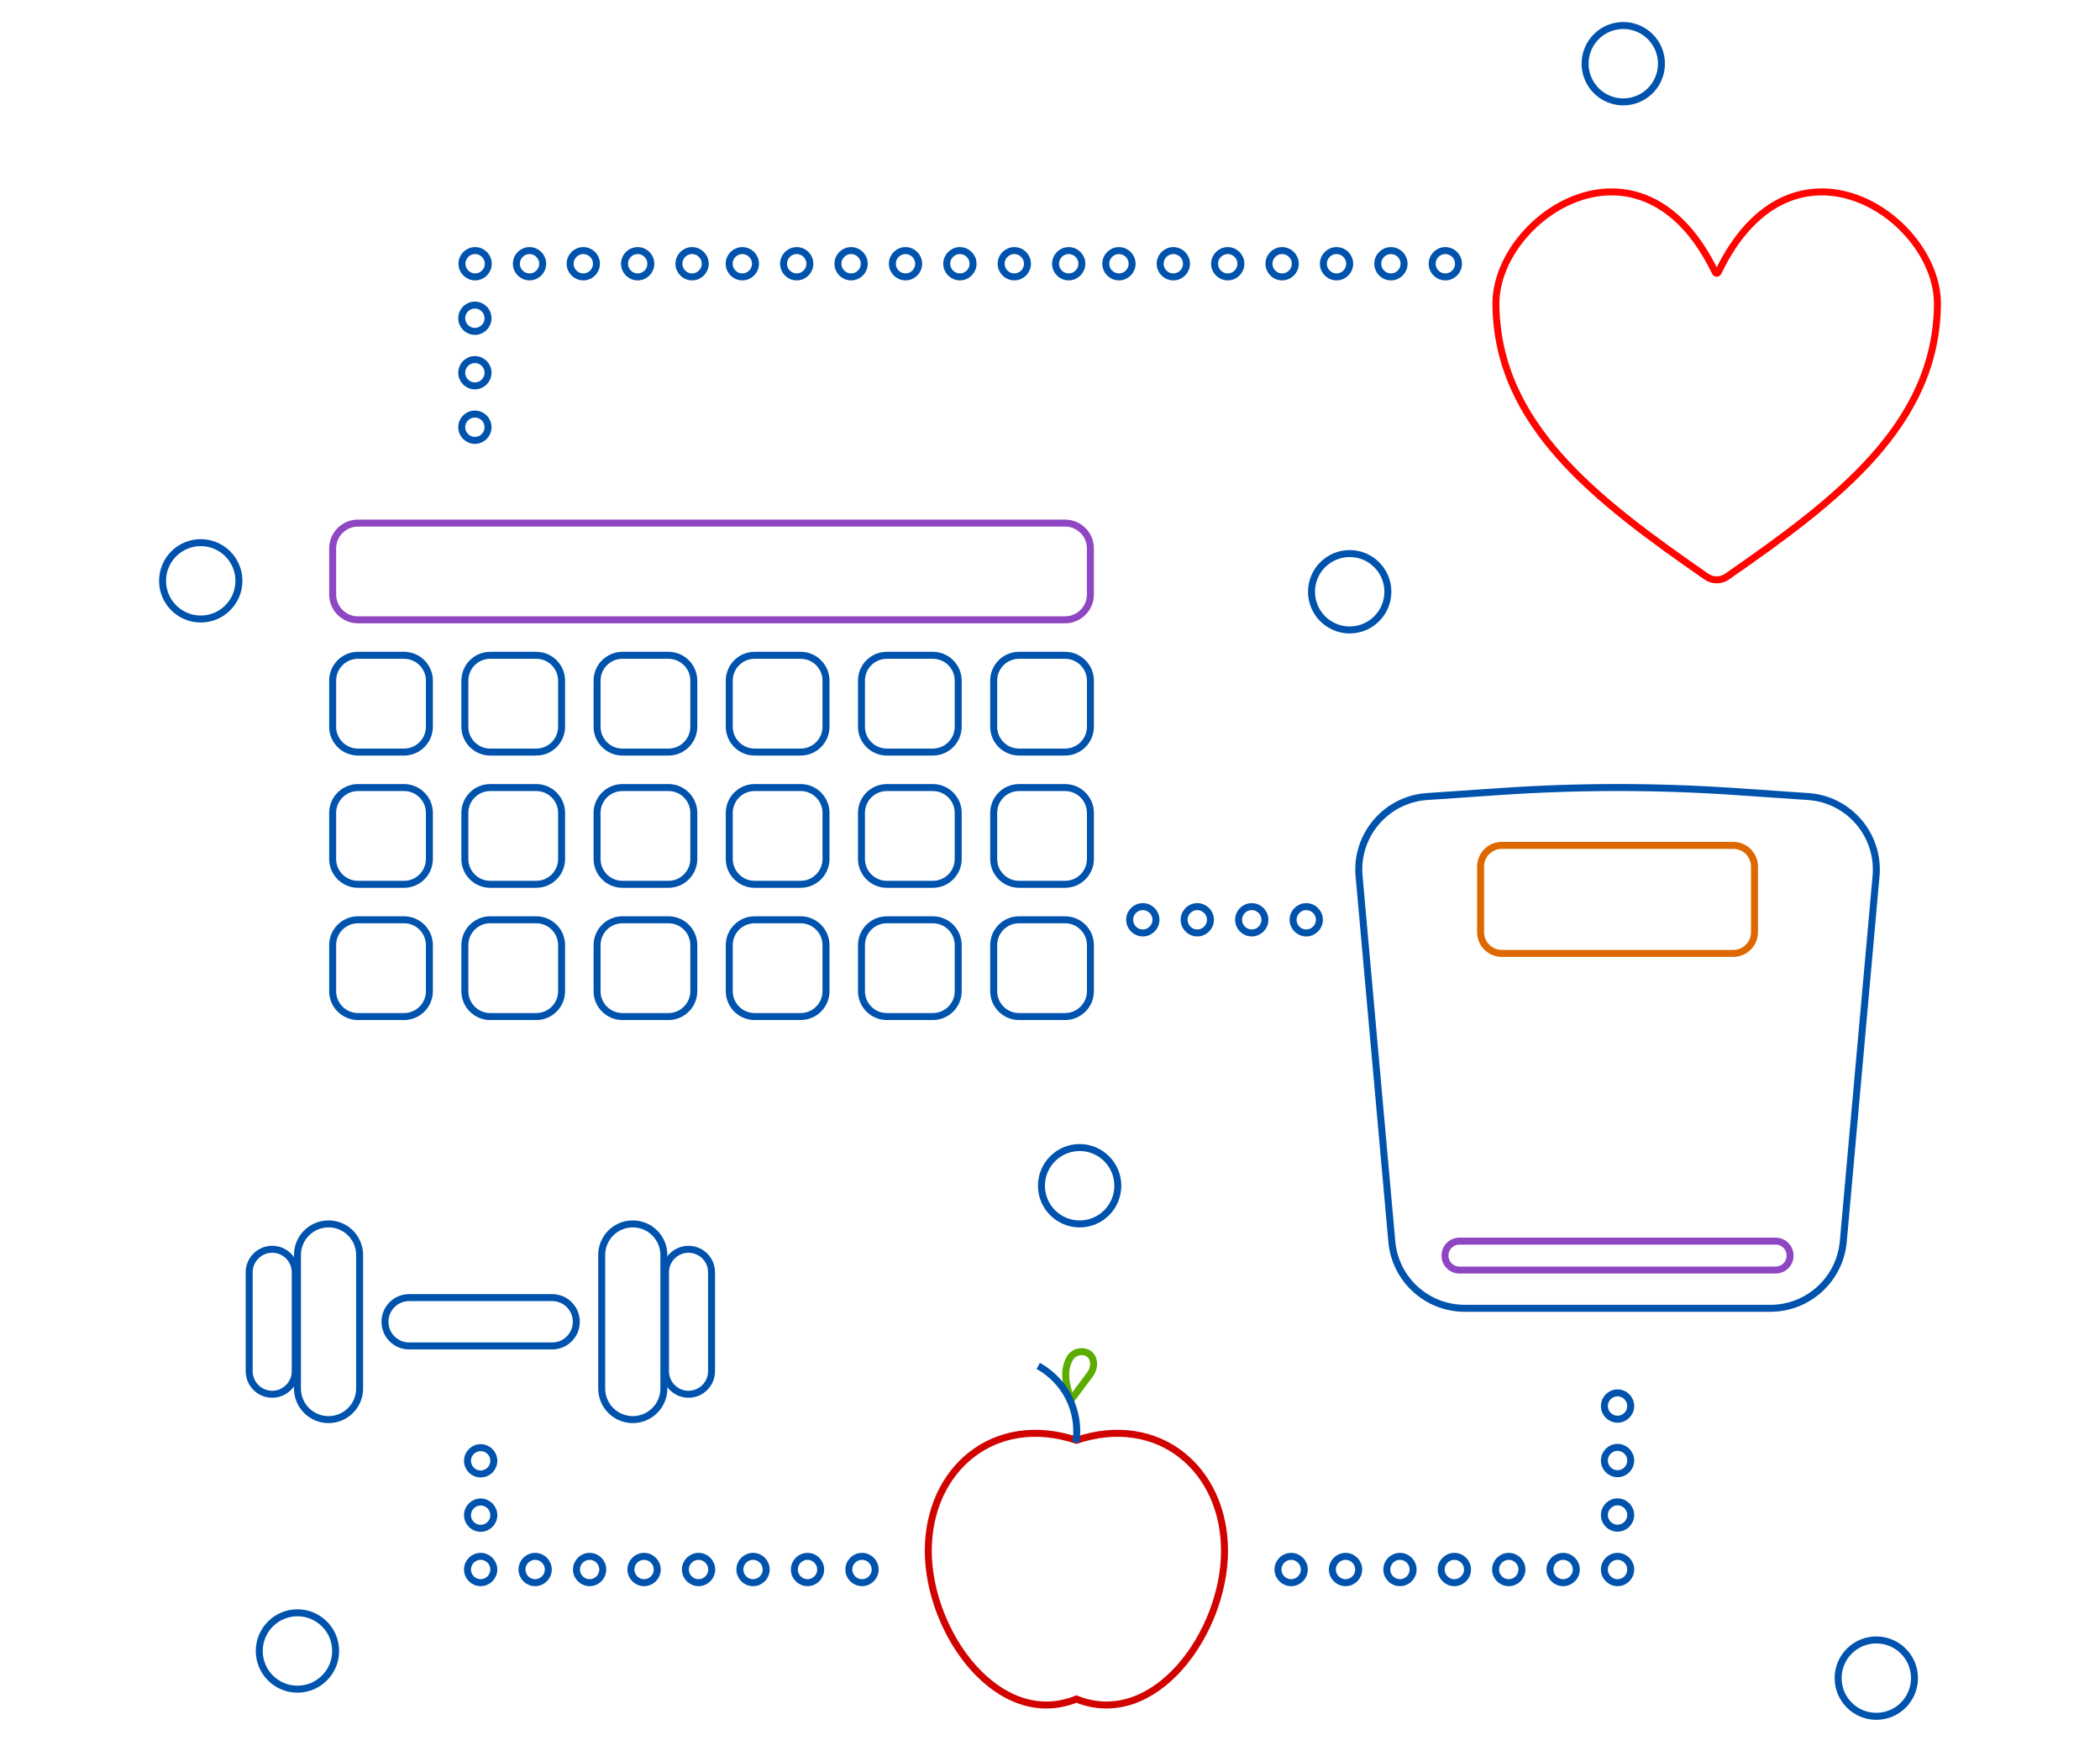
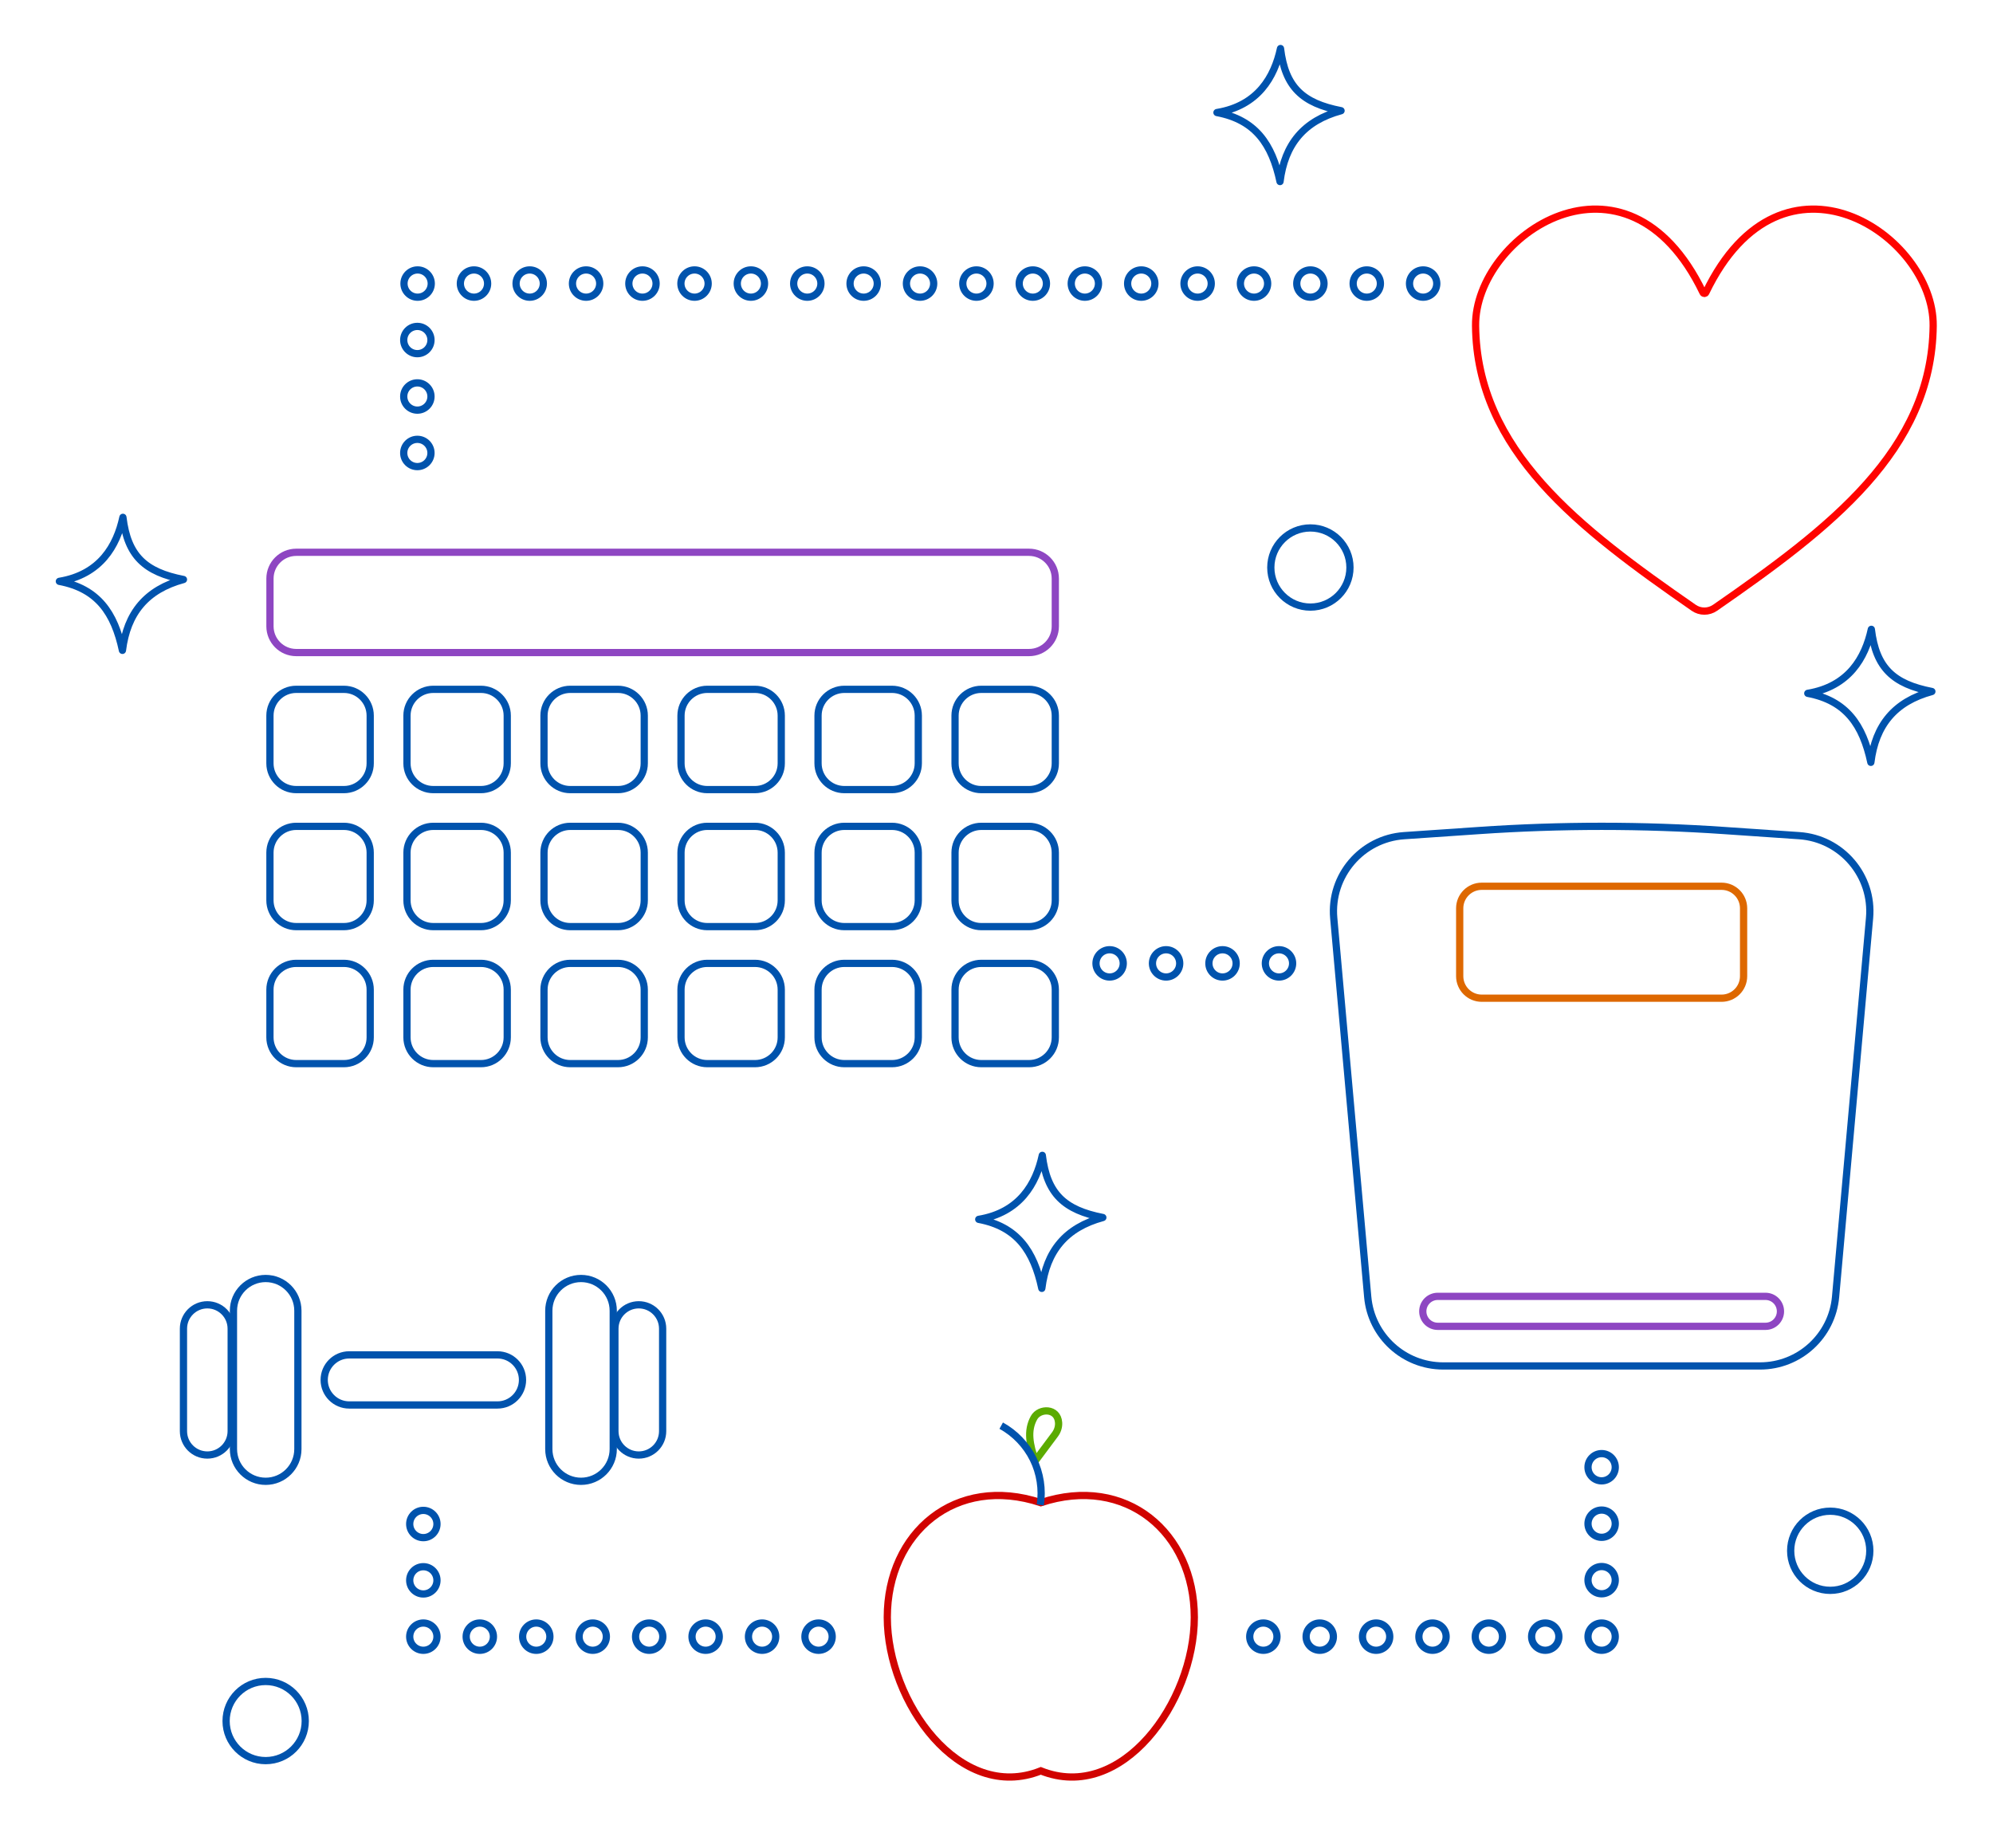
- <svg xmlns="http://www.w3.org/2000/svg" version="1.1" id="Warstwa_1" x="0px" y="0px" viewBox="0 0 901.98 751.65" style="enable-background:new 0 0 901.98 751.65;" xml:space="preserve">
+ <svg xmlns="http://www.w3.org/2000/svg" version="1.1" id="Warstwa_1" x="0px" y="0px" viewBox="0 0 825.94 765.52" style="enable-background:new 0 0 825.94 765.52;" xml:space="preserve">
  <style type="text/css">
	.st0{fill:none;stroke:#0053AD;stroke-width:3;stroke-miterlimit:10;}
	.st1{fill:none;stroke:#8E46C2;stroke-width:3;stroke-miterlimit:10;}
	.st2{fill:none;stroke:#DE6800;stroke-width:3;stroke-miterlimit:10;}
	.st3{fill:none;stroke:#FF0400;stroke-width:3;stroke-miterlimit:10;}
	.st4{fill:none;stroke:#5BAB00;stroke-width:3;stroke-miterlimit:10;}
	.st5{fill:none;stroke:#D10300;stroke-width:3;stroke-miterlimit:10;}
+ 	.st6{fill:none;stroke:#0053AD;stroke-width:3;stroke-linecap:round;stroke-linejoin:round;stroke-miterlimit:10;}
</style>
  <g>
-     <path class="st0" d="M271.79,609.59L271.79,609.59c-7.37,0-13.35-5.97-13.35-13.35v-57.34c0-7.37,5.97-13.35,13.35-13.35h0   c7.37,0,13.35,5.97,13.35,13.35v57.34C285.14,603.62,279.16,609.59,271.79,609.59z" />
-     <path class="st0" d="M295.73,598.7L295.73,598.7c-5.46,0-9.89-4.43-9.89-9.89v-42.47c0-5.46,4.43-9.89,9.89-9.89l0,0   c5.46,0,9.89,4.43,9.89,9.89v42.47C305.61,594.27,301.19,598.7,295.73,598.7z" />
-     <path class="st0" d="M141.11,609.59L141.11,609.59c7.37,0,13.35-5.97,13.35-13.35v-57.34c0-7.37-5.97-13.35-13.35-13.35h0   c-7.37,0-13.35,5.97-13.35,13.35v57.34C127.76,603.62,133.74,609.59,141.11,609.59z" />
-     <path class="st0" d="M116.92,598.7L116.92,598.7c5.46,0,9.89-4.43,9.89-9.89v-42.47c0-5.46-4.43-9.89-9.89-9.89h0   c-5.46,0-9.89,4.43-9.89,9.89v42.47C107.04,594.27,111.46,598.7,116.92,598.7z" />
-     <path class="st0" d="M237.16,577.96h-61.43c-5.73,0-10.38-4.65-10.38-10.38l0,0c0-5.73,4.65-10.38,10.38-10.38h61.43   c5.73,0,10.38,4.65,10.38,10.38l0,0C247.54,573.31,242.9,577.96,237.16,577.96z" />
+     <path class="st0" d="M240.79,613.85L240.79,613.85c-7.37,0-13.35-5.97-13.35-13.35v-57.34c0-7.37,5.97-13.35,13.35-13.35h0   c7.37,0,13.35,5.97,13.35,13.35v57.34C254.13,607.88,248.16,613.85,240.79,613.85z" />
+     <path class="st0" d="M264.72,602.96L264.72,602.96c-5.46,0-9.89-4.43-9.89-9.89V550.6c0-5.46,4.43-9.89,9.89-9.89l0,0   c5.46,0,9.89,4.43,9.89,9.89v42.47C274.61,598.54,270.18,602.96,264.72,602.96z" />
+     <path class="st0" d="M110.1,613.85L110.1,613.85c7.37,0,13.35-5.97,13.35-13.35v-57.34c0-7.37-5.97-13.35-13.35-13.35h0   c-7.37,0-13.35,5.97-13.35,13.35v57.34C96.75,607.88,102.73,613.85,110.1,613.85z" />
+     <path class="st0" d="M85.92,602.96L85.92,602.96c5.46,0,9.89-4.43,9.89-9.89V550.6c0-5.46-4.43-9.89-9.89-9.89h0   c-5.46,0-9.89,4.43-9.89,9.89v42.47C76.03,598.54,80.46,602.96,85.92,602.96z" />
+     <path class="st0" d="M206.16,582.22h-61.43c-5.73,0-10.38-4.65-10.38-10.38l0,0c0-5.73,4.65-10.38,10.38-10.38h61.43   c5.73,0,10.38,4.65,10.38,10.38l0,0C216.54,577.57,211.89,582.22,206.16,582.22z" />
  </g>
  <g>
-     <path class="st0" d="M173.54,322.94h-19.77c-6.02,0-10.89-4.88-10.89-10.89v-19.77c0-6.02,4.88-10.89,10.89-10.89h19.77   c6.02,0,10.89,4.88,10.89,10.89v19.77C184.43,318.07,179.56,322.94,173.54,322.94z" />
-     <path class="st0" d="M230.32,322.94h-19.77c-6.02,0-10.89-4.88-10.89-10.89v-19.77c0-6.02,4.88-10.89,10.89-10.89h19.77   c6.02,0,10.89,4.88,10.89,10.89v19.77C241.22,318.07,236.34,322.94,230.32,322.94z" />
-     <path class="st0" d="M287.11,322.94h-19.77c-6.02,0-10.89-4.88-10.89-10.89v-19.77c0-6.02,4.88-10.89,10.89-10.89h19.77   c6.02,0,10.89,4.88,10.89,10.89v19.77C298,318.07,293.12,322.94,287.11,322.94z" />
-     <path class="st0" d="M343.89,322.94h-19.77c-6.02,0-10.89-4.88-10.89-10.89v-19.77c0-6.02,4.88-10.89,10.89-10.89h19.77   c6.02,0,10.89,4.88,10.89,10.89v19.77C354.78,318.07,349.91,322.94,343.89,322.94z" />
-     <path class="st0" d="M400.67,322.94h-19.77c-6.02,0-10.89-4.88-10.89-10.89v-19.77c0-6.02,4.88-10.89,10.89-10.89h19.77   c6.02,0,10.89,4.88,10.89,10.89v19.77C411.57,318.07,406.69,322.94,400.67,322.94z" />
-     <path class="st0" d="M457.46,322.94h-19.77c-6.02,0-10.89-4.88-10.89-10.89v-19.77c0-6.02,4.88-10.89,10.89-10.89h19.77   c6.02,0,10.89,4.88,10.89,10.89v19.77C468.35,318.07,463.47,322.94,457.46,322.94z" />
-     <path class="st0" d="M173.54,379.73h-19.77c-6.02,0-10.89-4.88-10.89-10.89v-19.77c0-6.02,4.88-10.89,10.89-10.89h19.77   c6.02,0,10.89,4.88,10.89,10.89v19.77C184.43,374.85,179.56,379.73,173.54,379.73z" />
-     <path class="st0" d="M230.32,379.73h-19.77c-6.02,0-10.89-4.88-10.89-10.89v-19.77c0-6.02,4.88-10.89,10.89-10.89h19.77   c6.02,0,10.89,4.88,10.89,10.89v19.77C241.22,374.85,236.34,379.73,230.32,379.73z" />
-     <path class="st0" d="M287.11,379.73h-19.77c-6.02,0-10.89-4.88-10.89-10.89v-19.77c0-6.02,4.88-10.89,10.89-10.89h19.77   c6.02,0,10.89,4.88,10.89,10.89v19.77C298,374.85,293.12,379.73,287.11,379.73z" />
-     <path class="st0" d="M343.89,379.73h-19.77c-6.02,0-10.89-4.88-10.89-10.89v-19.77c0-6.02,4.88-10.89,10.89-10.89h19.77   c6.02,0,10.89,4.88,10.89,10.89v19.77C354.78,374.85,349.91,379.73,343.89,379.73z" />
-     <path class="st0" d="M400.67,379.73h-19.77c-6.02,0-10.89-4.88-10.89-10.89v-19.77c0-6.02,4.88-10.89,10.89-10.89h19.77   c6.02,0,10.89,4.88,10.89,10.89v19.77C411.57,374.85,406.69,379.73,400.67,379.73z" />
-     <path class="st0" d="M457.46,379.73h-19.77c-6.02,0-10.89-4.88-10.89-10.89v-19.77c0-6.02,4.88-10.89,10.89-10.89h19.77   c6.02,0,10.89,4.88,10.89,10.89v19.77C468.35,374.85,463.47,379.73,457.46,379.73z" />
-     <path class="st0" d="M173.54,436.51h-19.77c-6.02,0-10.89-4.88-10.89-10.89v-19.77c0-6.02,4.88-10.89,10.89-10.89h19.77   c6.02,0,10.89,4.88,10.89,10.89v19.77C184.43,431.63,179.56,436.51,173.54,436.51z" />
-     <path class="st0" d="M230.32,436.51h-19.77c-6.02,0-10.89-4.88-10.89-10.89v-19.77c0-6.02,4.88-10.89,10.89-10.89h19.77   c6.02,0,10.89,4.88,10.89,10.89v19.77C241.22,431.63,236.34,436.51,230.32,436.51z" />
-     <path class="st0" d="M287.11,436.51h-19.77c-6.02,0-10.89-4.88-10.89-10.89v-19.77c0-6.02,4.88-10.89,10.89-10.89h19.77   c6.02,0,10.89,4.88,10.89,10.89v19.77C298,431.63,293.12,436.51,287.11,436.51z" />
-     <path class="st0" d="M343.89,436.51h-19.77c-6.02,0-10.89-4.88-10.89-10.89v-19.77c0-6.02,4.88-10.89,10.89-10.89h19.77   c6.02,0,10.89,4.88,10.89,10.89v19.77C354.78,431.63,349.91,436.51,343.89,436.51z" />
-     <path class="st0" d="M400.67,436.51h-19.77c-6.02,0-10.89-4.88-10.89-10.89v-19.77c0-6.02,4.88-10.89,10.89-10.89h19.77   c6.02,0,10.89,4.88,10.89,10.89v19.77C411.57,431.63,406.69,436.51,400.67,436.51z" />
-     <path class="st0" d="M457.46,436.51h-19.77c-6.02,0-10.89-4.88-10.89-10.89v-19.77c0-6.02,4.88-10.89,10.89-10.89h19.77   c6.02,0,10.89,4.88,10.89,10.89v19.77C468.35,431.63,463.47,436.51,457.46,436.51z" />
-     <path class="st1" d="M457.46,266.16H153.77c-6.02,0-10.89-4.88-10.89-10.89V235.5c0-6.02,4.88-10.89,10.89-10.89h303.68   c6.02,0,10.89,4.88,10.89,10.89v19.77C468.35,261.28,463.47,266.16,457.46,266.16z" />
+     <path class="st0" d="M142.53,327.21h-19.77c-6.02,0-10.89-4.88-10.89-10.89v-19.77c0-6.02,4.88-10.89,10.89-10.89h19.77   c6.02,0,10.89,4.88,10.89,10.89v19.77C153.43,322.33,148.55,327.21,142.53,327.21z" />
+     <path class="st0" d="M199.32,327.21h-19.77c-6.02,0-10.89-4.88-10.89-10.89v-19.77c0-6.02,4.88-10.89,10.89-10.89h19.77   c6.02,0,10.89,4.88,10.89,10.89v19.77C210.21,322.33,205.33,327.21,199.32,327.21z" />
+     <path class="st0" d="M256.1,327.21h-19.77c-6.02,0-10.89-4.88-10.89-10.89v-19.77c0-6.02,4.88-10.89,10.89-10.89h19.77   c6.02,0,10.89,4.88,10.89,10.89v19.77C266.99,322.33,262.12,327.21,256.1,327.21z" />
+     <path class="st0" d="M312.88,327.21h-19.77c-6.02,0-10.89-4.88-10.89-10.89v-19.77c0-6.02,4.88-10.89,10.89-10.89h19.77   c6.02,0,10.89,4.88,10.89,10.89v19.77C323.78,322.33,318.9,327.21,312.88,327.21z" />
+     <path class="st0" d="M369.67,327.21H349.9c-6.02,0-10.89-4.88-10.89-10.89v-19.77c0-6.02,4.88-10.89,10.89-10.89h19.77   c6.02,0,10.89,4.88,10.89,10.89v19.77C380.56,322.33,375.68,327.21,369.67,327.21z" />
+     <path class="st0" d="M426.45,327.21h-19.77c-6.02,0-10.89-4.88-10.89-10.89v-19.77c0-6.02,4.88-10.89,10.89-10.89h19.77   c6.02,0,10.89,4.88,10.89,10.89v19.77C437.35,322.33,432.47,327.21,426.45,327.21z" />
+     <path class="st0" d="M142.53,383.99h-19.77c-6.02,0-10.89-4.88-10.89-10.89v-19.77c0-6.02,4.88-10.89,10.89-10.89h19.77   c6.02,0,10.89,4.88,10.89,10.89v19.77C153.43,379.11,148.55,383.99,142.53,383.99z" />
+     <path class="st0" d="M199.32,383.99h-19.77c-6.02,0-10.89-4.88-10.89-10.89v-19.77c0-6.02,4.88-10.89,10.89-10.89h19.77   c6.02,0,10.89,4.88,10.89,10.89v19.77C210.21,379.11,205.33,383.99,199.32,383.99z" />
+     <path class="st0" d="M256.1,383.99h-19.77c-6.02,0-10.89-4.88-10.89-10.89v-19.77c0-6.02,4.88-10.89,10.89-10.89h19.77   c6.02,0,10.89,4.88,10.89,10.89v19.77C266.99,379.11,262.12,383.99,256.1,383.99z" />
+     <path class="st0" d="M312.88,383.99h-19.77c-6.02,0-10.89-4.88-10.89-10.89v-19.77c0-6.02,4.88-10.89,10.89-10.89h19.77   c6.02,0,10.89,4.88,10.89,10.89v19.77C323.78,379.11,318.9,383.99,312.88,383.99z" />
+     <path class="st0" d="M369.67,383.99H349.9c-6.02,0-10.89-4.88-10.89-10.89v-19.77c0-6.02,4.88-10.89,10.89-10.89h19.77   c6.02,0,10.89,4.88,10.89,10.89v19.77C380.56,379.11,375.68,383.99,369.67,383.99z" />
+     <path class="st0" d="M426.45,383.99h-19.77c-6.02,0-10.89-4.88-10.89-10.89v-19.77c0-6.02,4.88-10.89,10.89-10.89h19.77   c6.02,0,10.89,4.88,10.89,10.89v19.77C437.35,379.11,432.47,383.99,426.45,383.99z" />
+     <path class="st0" d="M142.53,440.77h-19.77c-6.02,0-10.89-4.88-10.89-10.89v-19.77c0-6.02,4.88-10.89,10.89-10.89h19.77   c6.02,0,10.89,4.88,10.89,10.89v19.77C153.43,435.9,148.55,440.77,142.53,440.77z" />
+     <path class="st0" d="M199.32,440.77h-19.77c-6.02,0-10.89-4.88-10.89-10.89v-19.77c0-6.02,4.88-10.89,10.89-10.89h19.77   c6.02,0,10.89,4.88,10.89,10.89v19.77C210.21,435.9,205.33,440.77,199.32,440.77z" />
+     <path class="st0" d="M256.1,440.77h-19.77c-6.02,0-10.89-4.88-10.89-10.89v-19.77c0-6.02,4.88-10.89,10.89-10.89h19.77   c6.02,0,10.89,4.88,10.89,10.89v19.77C266.99,435.9,262.12,440.77,256.1,440.77z" />
+     <path class="st0" d="M312.88,440.77h-19.77c-6.02,0-10.89-4.88-10.89-10.89v-19.77c0-6.02,4.88-10.89,10.89-10.89h19.77   c6.02,0,10.89,4.88,10.89,10.89v19.77C323.78,435.9,318.9,440.77,312.88,440.77z" />
+     <path class="st0" d="M369.67,440.77H349.9c-6.02,0-10.89-4.88-10.89-10.89v-19.77c0-6.02,4.88-10.89,10.89-10.89h19.77   c6.02,0,10.89,4.88,10.89,10.89v19.77C380.56,435.9,375.68,440.77,369.67,440.77z" />
+     <path class="st0" d="M426.45,440.77h-19.77c-6.02,0-10.89-4.88-10.89-10.89v-19.77c0-6.02,4.88-10.89,10.89-10.89h19.77   c6.02,0,10.89,4.88,10.89,10.89v19.77C437.35,435.9,432.47,440.77,426.45,440.77z" />
+     <path class="st1" d="M426.45,270.42H122.77c-6.02,0-10.89-4.88-10.89-10.89v-19.77c0-6.02,4.88-10.89,10.89-10.89h303.68   c6.02,0,10.89,4.88,10.89,10.89v19.77C437.35,265.54,432.47,270.42,426.45,270.42z" />
  </g>
  <g>
-     <path class="st0" d="M760.4,561.79H629.11c-16.27,0-29.84-12.41-31.3-28.61L583.74,376.2c-1.57-17.54,11.58-32.95,29.15-34.16   l31.11-2.13c33.8-2.32,67.73-2.32,101.53,0l31.11,2.13c17.57,1.2,30.72,16.61,29.15,34.16l-14.08,156.98   C790.24,549.38,776.66,561.79,760.4,561.79z" />
-     <path class="st1" d="M762.66,545.37H626.85c-3.43,0-6.21-2.78-6.21-6.21l0,0c0-3.43,2.78-6.21,6.21-6.21h135.81   c3.43,0,6.21,2.78,6.21,6.21l0,0C768.87,542.59,766.09,545.37,762.66,545.37z" />
-     <path class="st2" d="M744.45,409.4h-99.39c-5.04,0-9.13-4.09-9.13-9.13v-28.13c0-5.04,4.09-9.13,9.13-9.13h99.39   c5.04,0,9.13,4.09,9.13,9.13v28.13C753.59,405.31,749.5,409.4,744.45,409.4z" />
+     <path class="st0" d="M729.39,566.05H598.11c-16.27,0-29.84-12.41-31.3-28.61l-14.08-156.98c-1.57-17.54,11.58-32.95,29.15-34.16   l31.11-2.13c33.8-2.32,67.73-2.32,101.53,0l31.11,2.13c17.57,1.2,30.72,16.61,29.15,34.16l-14.08,156.98   C759.23,553.64,745.66,566.05,729.39,566.05z" />
+     <path class="st1" d="M731.66,549.63H595.84c-3.43,0-6.21-2.78-6.21-6.21l0,0c0-3.43,2.78-6.21,6.21-6.21h135.81   c3.43,0,6.21,2.78,6.21,6.21l0,0C737.87,546.85,735.09,549.63,731.66,549.63z" />
+     <path class="st2" d="M713.45,413.66h-99.39c-5.04,0-9.13-4.09-9.13-9.13v-28.13c0-5.04,4.09-9.13,9.13-9.13h99.39   c5.04,0,9.13,4.09,9.13,9.13v28.13C722.58,409.57,718.49,413.66,713.45,413.66z" />
  </g>
-   <path class="st3" d="M832.16,130.74c-0.53,51.66-42.79,83.84-90.39,116.86c-2.66,1.85-6.2,1.85-8.86,0  c-47.61-33.02-89.87-65.2-90.39-116.86c-0.38-37.52,62.45-79.82,94.24-13.77c0.24,0.5,0.94,0.5,1.18,0  C769.7,50.92,832.54,93.22,832.16,130.74z" />
+   <path class="st3" d="M801.15,135c-0.53,51.66-42.79,83.84-90.39,116.86c-2.66,1.85-6.2,1.85-8.86,0  c-47.61-33.02-89.87-65.2-90.39-116.86c-0.38-37.52,62.45-79.82,94.24-13.77c0.24,0.5,0.94,0.5,1.18,0  C738.7,55.18,801.53,97.48,801.15,135z" />
  <g>
-     <path class="st4" d="M459.51,583.25c-3.02,5.45-1.74,11.23,0.51,17.88l8.17-10.96c1.06-1.42,1.63-3.16,1.51-4.92   C469.3,579.13,461.75,579.21,459.51,583.25z" />
-     <path class="st5" d="M525.95,665.96c0,35.13-30.08,77.03-63.62,63.62c-33.53,13.41-63.62-28.48-63.62-63.62   c0-35.14,28.35-59.2,63.62-47.51C497.6,606.76,525.95,630.82,525.95,665.96z" />
-     <path class="st0" d="M462.13,619.39c0.98-6.43-0.05-13.15-2.93-18.98c-2.88-5.83-7.58-10.75-13.27-13.88" />
+     <path class="st4" d="M428.51,587.52c-3.02,5.45-1.74,11.23,0.51,17.88l8.17-10.96c1.06-1.42,1.63-3.16,1.51-4.92   C438.29,583.39,430.75,583.47,428.51,587.52z" />
+     <path class="st5" d="M494.95,670.22c0,35.13-30.08,77.03-63.62,63.62c-33.53,13.41-63.62-28.48-63.62-63.62   c0-35.14,28.35-59.2,63.62-47.51C466.6,611.02,494.95,635.08,494.95,670.22z" />
+     <path class="st0" d="M431.12,623.65c0.98-6.43-0.05-13.15-2.93-18.98c-2.88-5.83-7.58-10.75-13.27-13.88" />
  </g>
-   <circle class="st0" cx="206.45" cy="627.28" r="5.65" />
-   <circle class="st0" cx="206.45" cy="650.62" r="5.65" />
-   <circle class="st0" cx="206.45" cy="673.96" r="5.65" />
-   <circle class="st0" cx="229.85" cy="673.96" r="5.65" />
-   <circle class="st0" cx="253.25" cy="673.96" r="5.65" />
-   <circle class="st0" cx="276.64" cy="673.96" r="5.65" />
-   <circle class="st0" cx="300.04" cy="673.96" r="5.65" />
-   <circle class="st0" cx="323.44" cy="673.96" r="5.65" />
-   <circle class="st0" cx="346.84" cy="673.96" r="5.65" />
-   <circle class="st0" cx="370.24" cy="673.96" r="5.65" />
-   <circle class="st0" cx="490.85" cy="394.96" r="5.65" />
-   <circle class="st0" cx="514.25" cy="394.96" r="5.65" />
-   <circle class="st0" cx="537.65" cy="394.96" r="5.65" />
-   <circle class="st0" cx="561.05" cy="394.96" r="5.65" />
-   <circle class="st0" cx="554.57" cy="673.96" r="5.65" />
-   <circle class="st0" cx="577.93" cy="673.96" r="5.65" />
-   <circle class="st0" cx="601.3" cy="673.96" r="5.65" />
-   <circle class="st0" cx="624.66" cy="673.96" r="5.65" />
-   <circle class="st0" cx="648.03" cy="673.96" r="5.65" />
-   <circle class="st0" cx="671.39" cy="673.96" r="5.65" />
-   <circle class="st0" cx="694.76" cy="673.96" r="5.65" />
-   <circle class="st0" cx="204.07" cy="113.25" r="5.65" />
-   <circle class="st0" cx="227.44" cy="113.25" r="5.65" />
-   <circle class="st0" cx="250.53" cy="113.25" r="5.65" />
-   <circle class="st0" cx="273.89" cy="113.25" r="5.65" />
-   <circle class="st0" cx="297.26" cy="113.25" r="5.65" />
-   <circle class="st0" cx="318.84" cy="113.25" r="5.65" />
-   <circle class="st0" cx="342.2" cy="113.25" r="5.65" />
-   <circle class="st0" cx="365.56" cy="113.25" r="5.65" />
-   <circle class="st0" cx="388.93" cy="113.25" r="5.65" />
-   <circle class="st0" cx="412.29" cy="113.25" r="5.65" />
-   <circle class="st0" cx="435.66" cy="113.25" r="5.65" />
-   <circle class="st0" cx="459.02" cy="113.25" r="5.65" />
-   <circle class="st0" cx="480.6" cy="113.25" r="5.65" />
-   <circle class="st0" cx="503.96" cy="113.25" r="5.65" />
-   <circle class="st0" cx="527.33" cy="113.25" r="5.65" />
-   <circle class="st0" cx="550.69" cy="113.25" r="5.65" />
-   <circle class="st0" cx="574.06" cy="113.25" r="5.65" />
-   <circle class="st0" cx="597.42" cy="113.25" r="5.65" />
-   <circle class="st0" cx="620.79" cy="113.25" r="5.65" />
-   <circle class="st0" cx="694.76" cy="650.56" r="5.65" />
-   <circle class="st0" cx="694.76" cy="627.16" r="5.65" />
-   <circle class="st0" cx="694.76" cy="603.76" r="5.65" />
-   <circle class="st0" cx="203.97" cy="183.45" r="5.65" />
-   <circle class="st0" cx="203.97" cy="160.05" r="5.65" />
-   <circle class="st0" cx="203.97" cy="136.65" r="5.65" />
-   <circle class="st0" cx="127.76" cy="708.94" r="16.4" />
-   <circle class="st0" cx="463.72" cy="509.16" r="16.4" />
-   <circle class="st0" cx="805.9" cy="720.6" r="16.4" />
-   <circle class="st0" cx="697.22" cy="27.35" r="16.4" />
-   <circle class="st0" cx="579.71" cy="254.1" r="16.4" />
-   <circle class="st0" cx="86.22" cy="249.41" r="16.4" />
+   <circle class="st0" cx="175.44" cy="631.55" r="5.65" />
+   <circle class="st0" cx="175.44" cy="654.89" r="5.65" />
+   <circle class="st0" cx="175.44" cy="678.23" r="5.65" />
+   <circle class="st0" cx="198.84" cy="678.23" r="5.65" />
+   <circle class="st0" cx="222.24" cy="678.23" r="5.65" />
+   <circle class="st0" cx="245.64" cy="678.23" r="5.65" />
+   <circle class="st0" cx="269.04" cy="678.23" r="5.65" />
+   <circle class="st0" cx="292.43" cy="678.23" r="5.65" />
+   <circle class="st0" cx="315.83" cy="678.23" r="5.65" />
+   <circle class="st0" cx="339.23" cy="678.23" r="5.65" />
+   <circle class="st0" cx="459.85" cy="399.22" r="5.65" />
+   <circle class="st0" cx="483.25" cy="399.22" r="5.65" />
+   <circle class="st0" cx="506.64" cy="399.22" r="5.65" />
+   <circle class="st0" cx="530.04" cy="399.22" r="5.65" />
+   <circle class="st0" cx="523.56" cy="678.23" r="5.65" />
+   <circle class="st0" cx="546.93" cy="678.23" r="5.65" />
+   <circle class="st0" cx="570.29" cy="678.23" r="5.65" />
+   <circle class="st0" cx="593.66" cy="678.23" r="5.65" />
+   <circle class="st0" cx="617.02" cy="678.23" r="5.65" />
+   <circle class="st0" cx="640.38" cy="678.23" r="5.65" />
+   <circle class="st0" cx="663.75" cy="678.23" r="5.65" />
+   <circle class="st0" cx="173.07" cy="117.51" r="5.65" />
+   <circle class="st0" cx="196.43" cy="117.51" r="5.65" />
+   <circle class="st0" cx="219.52" cy="117.51" r="5.65" />
+   <circle class="st0" cx="242.89" cy="117.51" r="5.65" />
+   <circle class="st0" cx="266.25" cy="117.51" r="5.65" />
+   <circle class="st0" cx="287.83" cy="117.51" r="5.65" />
+   <circle class="st0" cx="311.19" cy="117.51" r="5.65" />
+   <circle class="st0" cx="334.56" cy="117.51" r="5.65" />
+   <circle class="st0" cx="357.92" cy="117.51" r="5.65" />
+   <circle class="st0" cx="381.29" cy="117.51" r="5.65" />
+   <circle class="st0" cx="404.65" cy="117.51" r="5.65" />
+   <circle class="st0" cx="428.02" cy="117.51" r="5.65" />
+   <circle class="st0" cx="449.59" cy="117.51" r="5.65" />
+   <circle class="st0" cx="472.96" cy="117.51" r="5.65" />
+   <circle class="st0" cx="496.32" cy="117.51" r="5.65" />
+   <circle class="st0" cx="519.69" cy="117.51" r="5.65" />
+   <circle class="st0" cx="543.05" cy="117.51" r="5.65" />
+   <circle class="st0" cx="566.42" cy="117.51" r="5.65" />
+   <circle class="st0" cx="589.78" cy="117.51" r="5.65" />
+   <circle class="st0" cx="663.75" cy="654.82" r="5.65" />
+   <circle class="st0" cx="663.75" cy="631.42" r="5.65" />
+   <circle class="st0" cx="663.75" cy="608.02" r="5.65" />
+   <circle class="st0" cx="172.96" cy="187.71" r="5.65" />
+   <circle class="st0" cx="172.96" cy="164.31" r="5.65" />
+   <circle class="st0" cx="172.96" cy="140.91" r="5.65" />
+   <circle class="st0" cx="110.1" cy="713.2" r="16.4" />
+   <circle class="st0" cx="758.49" cy="642.64" r="16.4" />
+   <circle class="st0" cx="543.05" cy="235.18" r="16.4" />
+   <path class="st6" d="M457.04,504.54c-15.44,4.19-23.38,13.93-25.29,29.36c-3.28-15.43-10.16-25.59-26.14-28.6  c17.03-2.82,23.81-14.79,26.34-26.53C433.87,494.75,441.07,501.42,457.04,504.54z" />
+   <path class="st6" d="M76.03,240.15c-15.44,4.19-23.38,13.93-25.29,29.36c-3.28-15.43-10.16-25.59-26.14-28.6  c17.03-2.82,23.81-14.79,26.34-26.53C52.86,230.37,60.06,237.04,76.03,240.15z" />
+   <path class="st6" d="M555.76,45.88c-15.44,4.19-23.38,13.93-25.29,29.36c-3.28-15.43-10.16-25.59-26.14-28.6  c17.03-2.82,23.81-14.79,26.34-26.53C532.59,36.1,539.79,42.77,555.76,45.88z" />
+   <path class="st6" d="M800.61,286.56c-15.44,4.19-23.38,13.93-25.29,29.36c-3.28-15.43-10.16-25.59-26.14-28.6  c17.03-2.82,23.81-14.79,26.34-26.53C777.44,276.78,784.64,283.45,800.61,286.56z" />
</svg>
